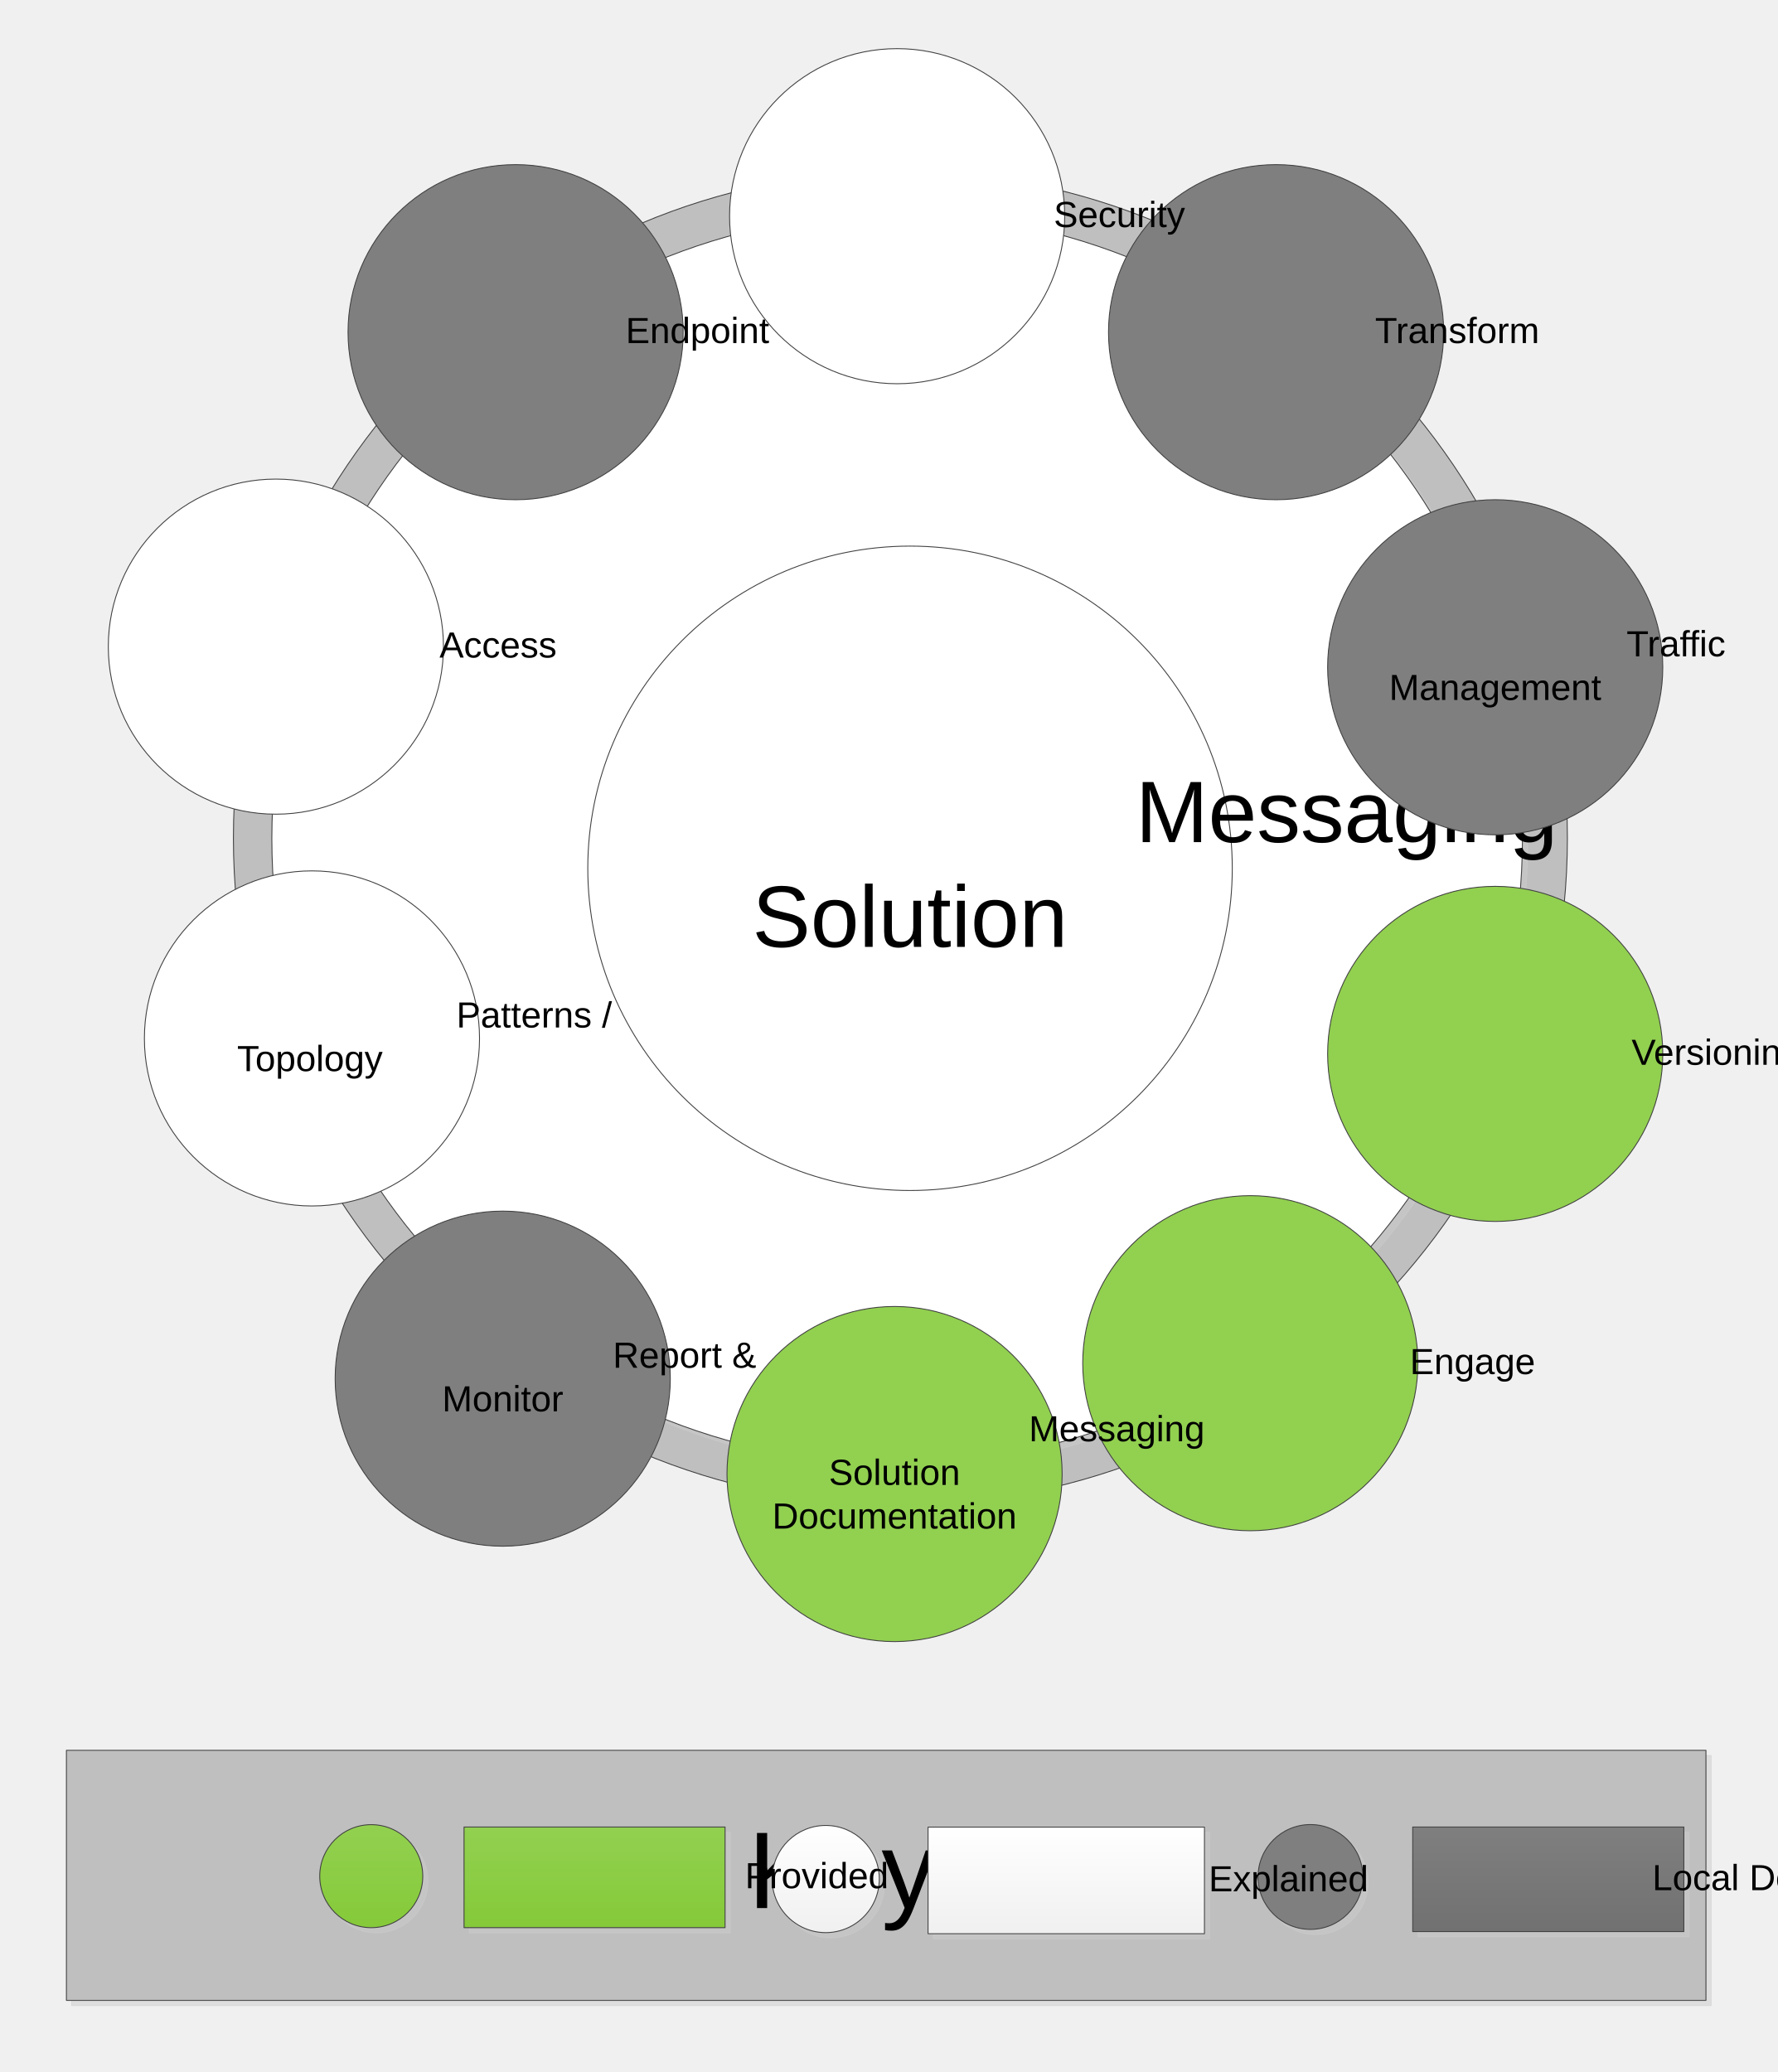
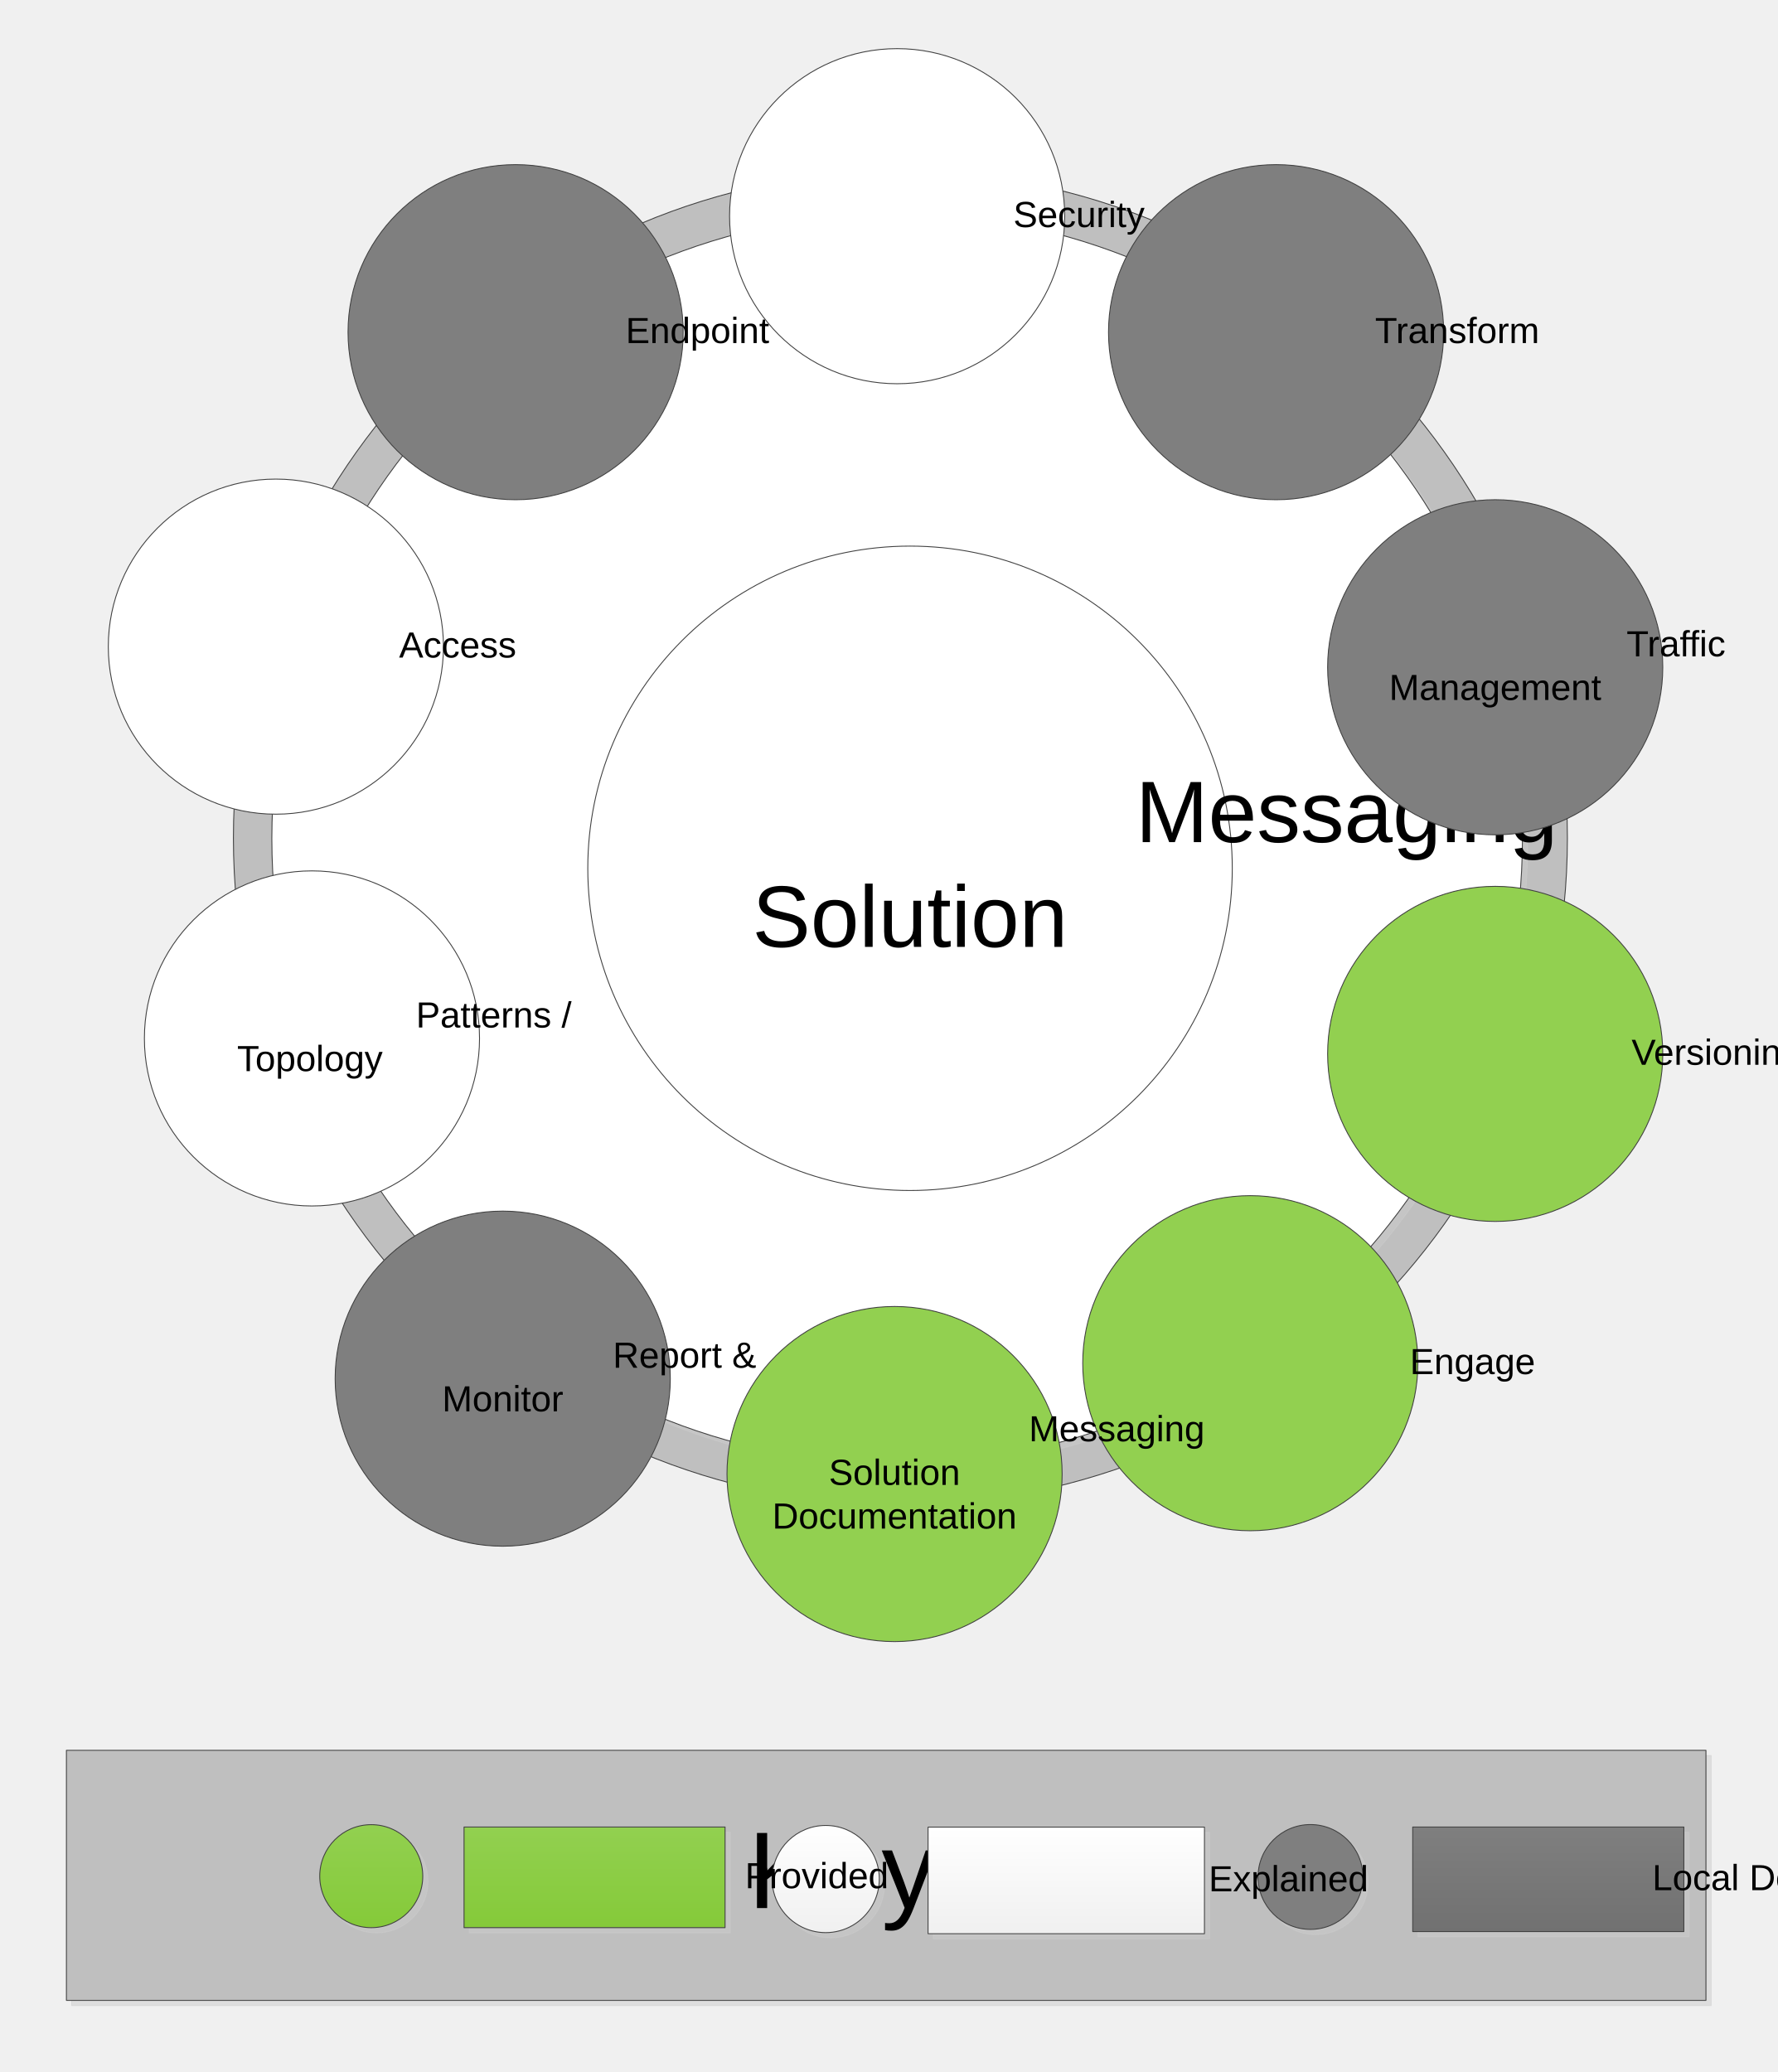
<svg xmlns="http://www.w3.org/2000/svg" xmlns:ns1="http://schemas.microsoft.com/visio/2003/SVGExtensions/" xmlns:xlink="http://www.w3.org/1999/xlink" width="6.787in" height="7.912in" viewBox="0 0 488.649 569.668" xml:space="preserve" color-interpolation-filters="sRGB" class="st14">
  <ns1:documentProperties ns1:langID="1033" ns1:metric="true" ns1:viewMarkup="false">
    <ns1:userDefs>
      <ns1:ud ns1:nameU="msvSubprocessMaster" ns1:prompt="" ns1:val="VT4(Rectangle)" />
      <ns1:ud ns1:nameU="msvNoAutoConnect" ns1:val="VT0(1):26" />
    </ns1:userDefs>
  </ns1:documentProperties>
  <style type="text/css">
	
		.st1 {fill:#bfbfbf;stroke:#404040;stroke-linecap:round;stroke-linejoin:round;stroke-width:0.25}
		.st2 {visibility:visible}
		.st3 {fill:#cdcdcd;fill-opacity:0.5;stroke:#cdcdcd;stroke-linecap:round;stroke-linejoin:round;stroke-opacity:0.5;stroke-width:0.25}
		.st4 {fill:#ffffff;stroke:#404040;stroke-linecap:round;stroke-linejoin:round;stroke-width:0.25}
		.st5 {fill:#000000;font-family:Arial;font-size:2.5em}
		.st6 {fill:url(#grad30-18);stroke:#404040;stroke-linecap:round;stroke-linejoin:round;stroke-width:0.25}
		.st7 {fill:url(#grad30-24);stroke:#404040;stroke-linecap:round;stroke-linejoin:round;stroke-width:0.25}
		.st8 {fill:#7f7f7f;stroke:#404040;stroke-linecap:round;stroke-linejoin:round;stroke-width:0.25}
		.st9 {fill:#000000;font-family:Arial;font-size:0.833em}
		.st10 {fill:url(#grad30-46);stroke:#404040;stroke-linecap:round;stroke-linejoin:round;stroke-width:0.25}
		.st11 {fill:#000000;font-family:Arial;font-size:2em}
		.st12 {font-size:1em}
		.st13 {fill:#92d050;stroke:#404040;stroke-linecap:round;stroke-linejoin:round;stroke-width:0.25}
		.st14 {fill:none;fill-rule:evenodd;font-size:12px;overflow:visible;stroke-linecap:square;stroke-miterlimit:3}
	
	</style>
  <defs id="Patterns_And_Gradients">
    <linearGradient id="grad30-18" ns1:fillPattern="30" ns1:foreground="#85ca39" ns1:background="#92d050" x1="0" y1="1" x2="0" y2="0">
      <stop offset="0" style="stop-color:#85ca39;stop-opacity:1" />
      <stop offset="1" style="stop-color:#92d050;stop-opacity:1" />
    </linearGradient>
    <linearGradient id="grad30-24" ns1:fillPattern="30" ns1:foreground="#f0f0f0" ns1:background="#ffffff" x1="0" y1="1" x2="0" y2="0">
      <stop offset="0" style="stop-color:#f0f0f0;stop-opacity:1" />
      <stop offset="1" style="stop-color:#ffffff;stop-opacity:1" />
    </linearGradient>
    <linearGradient id="grad30-46" ns1:fillPattern="30" ns1:foreground="#717171" ns1:background="#7f7f7f" x1="0" y1="1" x2="0" y2="0">
      <stop offset="0" style="stop-color:#717171;stop-opacity:1" />
      <stop offset="1" style="stop-color:#7f7f7f;stop-opacity:1" />
    </linearGradient>
  </defs>
  <g ns1:mID="0" ns1:index="1" ns1:groupContext="foregroundPage">
    <ns1:userDefs>
      <ns1:ud ns1:nameU="msvThemeColors" ns1:val="VT0(36):26" />
      <ns1:ud ns1:nameU="msvThemeEffects" ns1:val="VT0(16):26" />
      <ns1:ud ns1:nameU="msvThemeOrder" ns1:val="VT0(0):26" />
    </ns1:userDefs>
    <ns1:pageProperties ns1:drawingScale="0.0393701" ns1:pageScale="0.0393701" ns1:drawingUnits="24" ns1:shadowOffsetX="8.50394" ns1:shadowOffsetY="-8.50394" />
    <g id="group10-1" transform="translate(18.25,-19.69)" ns1:mID="10" ns1:groupContext="group">
      <ns1:userDefs>
        <ns1:ud ns1:nameU="msvThemeColors" ns1:val="VT0(36):26" />
        <ns1:ud ns1:nameU="msvThemeEffects" ns1:val="VT0(16):26" />
      </ns1:userDefs>
      <g id="shape3-2" ns1:mID="3" ns1:groupContext="shape" transform="translate(45.9068,-136.216)">
        <ns1:userDefs>
          <ns1:ud ns1:nameU="visVersion" ns1:val="VT0(14):26" />
          <ns1:ud ns1:nameU="msvThemeColors" ns1:val="VT0(36):26" />
          <ns1:ud ns1:nameU="msvThemeEffects" ns1:val="VT0(16):26" />
        </ns1:userDefs>
        <path d="M0 386.31 A183.355 183.355 0 0 1 366.71 386.31 A183.355 183.355 0 1 1 -0 386.31 Z" class="st1" />
      </g>
      <g id="shape2-4" ns1:mID="2" ns1:groupContext="shape" transform="translate(56.4692,-147.554)">
        <ns1:userDefs>
          <ns1:ud ns1:nameU="visVersion" ns1:val="VT0(14):26" />
          <ns1:ud ns1:nameU="msvThemeColors" ns1:val="VT0(36):26" />
          <ns1:ud ns1:nameU="msvThemeEffects" ns1:val="VT0(16):26" />
        </ns1:userDefs>
        <g id="shadow2-5" ns1:groupContext="shadow" ns1:shadowOffsetX="1.44" ns1:shadowOffsetY="-1.44" ns1:shadowType="1" transform="matrix(1,0,0,1,1.44,1.44)" class="st2">
          <path d="M0 397.77 A171.895 171.895 0 1 1 343.79 397.77 A171.895 171.895 0 1 1 0 397.77 Z" class="st3" />
        </g>
        <path d="M0 397.77 A171.895 171.895 0 1 1 343.79 397.77 A171.895 171.895 0 1 1 0 397.77 Z" class="st4" />
      </g>
      <g id="shape15-8" ns1:mID="15" ns1:groupContext="shape">
        <ns1:userDefs>
          <ns1:ud ns1:nameU="visVersion" ns1:val="VT0(14):26" />
          <ns1:ud ns1:nameU="msvThemeColors" ns1:val="VT0(36):26" />
          <ns1:ud ns1:nameU="msvThemeEffects" ns1:val="VT0(16):26" />
        </ns1:userDefs>
        <ns1:textBlock ns1:margins="rect(4,4,4,4)" ns1:tabSpace="42.5197" />
        <ns1:textRect cx="225.354" cy="535.29" width="450.71" height="68.758" />
        <g id="shadow15-9" ns1:groupContext="shadow" ns1:shadowOffsetX="1.44" ns1:shadowOffsetY="-1.44" ns1:shadowType="1" transform="matrix(1,0,0,1,1.44,1.44)" class="st2">
          <rect x="0" y="500.911" width="450.709" height="68.758" class="st3" />
        </g>
        <rect x="0" y="500.911" width="450.709" height="68.758" class="st1" />
        <text x="4" y="544.29" class="st5" ns1:langID="2057">
          <ns1:paragraph />
          <ns1:tabList />Key:</text>
      </g>
      <g id="shape16-13" ns1:mID="16" ns1:groupContext="shape" transform="translate(69.6386,-19.995)">
        <ns1:userDefs>
          <ns1:ud ns1:nameU="visVersion" ns1:val="VT0(14):26" />
          <ns1:ud ns1:nameU="msvThemeColors" ns1:val="VT0(36):26" />
          <ns1:ud ns1:nameU="msvThemeEffects" ns1:val="VT0(16):26" />
        </ns1:userDefs>
        <g id="shadow16-14" ns1:groupContext="shadow" ns1:shadowOffsetX="1.44" ns1:shadowOffsetY="-1.44" ns1:shadowType="1" transform="matrix(1,0,0,1,1.44,1.44)" class="st2">
          <path d="M0 555.51 A14.159 14.159 0 0 1 28.32 555.51 A14.159 14.159 0 1 1 0 555.51 Z" class="st3" />
        </g>
        <path d="M0 555.51 A14.159 14.159 0 0 1 28.32 555.51 A14.159 14.159 0 1 1 0 555.51 Z" class="st6" />
      </g>
      <g id="shape17-19" ns1:mID="17" ns1:groupContext="shape" transform="translate(194,-18.8782)">
        <ns1:userDefs>
          <ns1:ud ns1:nameU="visVersion" ns1:val="VT0(14):26" />
          <ns1:ud ns1:nameU="msvThemeColors" ns1:val="VT0(36):26" />
          <ns1:ud ns1:nameU="msvThemeEffects" ns1:val="VT0(16):26" />
        </ns1:userDefs>
        <g id="shadow17-20" ns1:groupContext="shadow" ns1:shadowOffsetX="1.44" ns1:shadowOffsetY="-1.44" ns1:shadowType="1" transform="matrix(1,0,0,1,1.44,1.44)" class="st2">
          <path d="M0 554.94 A14.732 14.732 0 0 1 29.46 554.94 A14.732 14.732 0 1 1 0 554.94 Z" class="st3" />
        </g>
        <path d="M0 554.94 A14.732 14.732 0 0 1 29.46 554.94 A14.732 14.732 0 1 1 0 554.94 Z" class="st7" />
      </g>
      <g id="shape18-25" ns1:mID="18" ns1:groupContext="shape" transform="translate(327.577,-19.5227)">
        <ns1:userDefs>
          <ns1:ud ns1:nameU="visVersion" ns1:val="VT0(14):26" />
          <ns1:ud ns1:nameU="msvThemeColors" ns1:val="VT0(36):26" />
          <ns1:ud ns1:nameU="msvThemeEffects" ns1:val="VT0(16):26" />
        </ns1:userDefs>
        <g id="shadow18-26" ns1:groupContext="shadow" ns1:shadowOffsetX="1.44" ns1:shadowOffsetY="-1.44" ns1:shadowType="1" transform="matrix(1,0,0,1,1.44,1.44)" class="st2">
          <path d="M0 555.26 A14.409 14.409 0 0 1 28.82 555.26 A14.409 14.409 0 1 1 0 555.26 Z" class="st3" />
        </g>
        <path d="M0 555.26 A14.409 14.409 0 0 1 28.82 555.26 A14.409 14.409 0 1 1 0 555.26 Z" class="st8" />
      </g>
      <g id="shape19-29" ns1:mID="19" ns1:groupContext="shape" transform="translate(109.309,-19.995)">
        <ns1:userDefs>
          <ns1:ud ns1:nameU="visVersion" ns1:val="VT0(14):26" />
          <ns1:ud ns1:nameU="msvThemeColors" ns1:val="VT0(36):26" />
          <ns1:ud ns1:nameU="msvThemeEffects" ns1:val="VT0(16):26" />
        </ns1:userDefs>
        <ns1:textBlock ns1:margins="rect(4,4,4,4)" ns1:tabSpace="42.5197" />
        <ns1:textRect cx="35.877" cy="555.83" width="71.76" height="27.676" />
        <g id="shadow19-30" ns1:groupContext="shadow" ns1:shadowOffsetX="1.44" ns1:shadowOffsetY="-1.44" ns1:shadowType="1" transform="matrix(1,0,0,1,1.44,1.44)" class="st2">
          <rect x="0" y="541.992" width="71.754" height="27.676" class="st3" />
        </g>
        <rect x="0" y="541.992" width="71.754" height="27.676" class="st6" />
        <text x="16.14" y="558.83" class="st9" ns1:langID="2057">
          <ns1:paragraph ns1:horizAlign="1" />
          <ns1:tabList />Provided</text>
      </g>
      <g id="shape20-35" ns1:mID="20" ns1:groupContext="shape" transform="translate(236.868,-18.3355)">
        <ns1:userDefs>
          <ns1:ud ns1:nameU="visVersion" ns1:val="VT0(14):26" />
          <ns1:ud ns1:nameU="msvThemeColors" ns1:val="VT0(36):26" />
          <ns1:ud ns1:nameU="msvThemeEffects" ns1:val="VT0(16):26" />
        </ns1:userDefs>
        <ns1:textBlock ns1:margins="rect(4,4,4,4)" ns1:tabSpace="42.5197" />
        <ns1:textRect cx="37.99" cy="555.015" width="75.99" height="29.307" />
        <g id="shadow20-36" ns1:groupContext="shadow" ns1:shadowOffsetX="1.44" ns1:shadowOffsetY="-1.44" ns1:shadowType="1" transform="matrix(1,0,0,1,1.44,1.44)" class="st2">
          <rect x="0" y="540.362" width="75.981" height="29.307" class="st3" />
        </g>
        <rect x="0" y="540.362" width="75.981" height="29.307" class="st7" />
        <text x="16.03" y="558.02" class="st9" ns1:langID="2057">
          <ns1:paragraph ns1:horizAlign="1" />
          <ns1:tabList />Explained</text>
      </g>
      <g id="shape21-41" ns1:mID="21" ns1:groupContext="shape" transform="translate(370.096,-18.9176)">
        <ns1:userDefs>
          <ns1:ud ns1:nameU="visVersion" ns1:val="VT0(14):26" />
          <ns1:ud ns1:nameU="msvThemeColors" ns1:val="VT0(36):26" />
          <ns1:ud ns1:nameU="msvThemeEffects" ns1:val="VT0(16):26" />
        </ns1:userDefs>
        <ns1:textBlock ns1:margins="rect(4,4,4,4)" ns1:tabSpace="42.5197" />
        <ns1:textRect cx="37.269" cy="555.293" width="74.54" height="28.751" />
        <g id="shadow21-42" ns1:groupContext="shadow" ns1:shadowOffsetX="1.44" ns1:shadowOffsetY="-1.44" ns1:shadowType="1" transform="matrix(1,0,0,1,1.44,1.44)" class="st2">
          <rect x="0" y="540.918" width="74.539" height="28.751" class="st3" />
        </g>
        <rect x="0" y="540.918" width="74.539" height="28.751" class="st10" />
        <text x="4.75" y="558.29" class="st9" ns1:langID="2057">
          <ns1:paragraph ns1:horizAlign="1" />
          <ns1:tabList />Local Decision</text>
      </g>
    </g>
    <g id="shape1-48" ns1:mID="1" ns1:groupContext="shape" transform="translate(161.575,-242.362)">
      <ns1:userDefs>
        <ns1:ud ns1:nameU="visVersion" ns1:val="VT0(14):26" />
        <ns1:ud ns1:nameU="msvThemeColors" ns1:val="VT0(36):26" />
        <ns1:ud ns1:nameU="msvThemeEffects" ns1:val="VT0(16):26" />
      </ns1:userDefs>
      <ns1:textBlock ns1:margins="rect(4,4,4,4)" ns1:tabSpace="42.5197" />
      <ns1:textRect cx="88.583" cy="481.086" width="155.02" height="132.874" />
      <path d="M0 481.09 A88.583 88.583 0 0 1 177.17 481.09 A88.583 88.583 0 1 1 0 481.09 Z" class="st4" />
      <text x="30.55" y="473.89" class="st11" ns1:langID="2057">
        <ns1:paragraph ns1:horizAlign="1" />
        <ns1:tabList />Messaging<ns1:newlineChar />
        <tspan x="45.22" dy="1.2em" class="st12">Solution</tspan>
      </text>
    </g>
    <g id="shape22-52" ns1:mID="22" ns1:groupContext="shape" transform="translate(95.6693,-432.283)">
      <ns1:userDefs>
        <ns1:ud ns1:nameU="visVersion" ns1:val="VT0(14):26" />
        <ns1:ud ns1:nameU="msvThemeColors" ns1:val="VT0(36):26" />
        <ns1:ud ns1:nameU="msvThemeEffects" ns1:val="VT0(16):26" />
      </ns1:userDefs>
      <ns1:textBlock ns1:margins="rect(4,4,4,4)" ns1:tabSpace="42.5197" />
      <ns1:textRect cx="46.063" cy="523.606" width="80.62" height="69.094" />
      <path d="M0 523.61 A46.063 46.063 0 0 1 92.13 523.61 A46.063 46.063 0 1 1 0 523.61 Z" class="st8" />
      <text x="26.32" y="526.61" class="st9" ns1:langID="2057">
        <ns1:paragraph ns1:horizAlign="1" />
        <ns1:tabList />Endpoint</text>
    </g>
    <g id="shape14-55" ns1:mID="14" ns1:groupContext="shape" transform="translate(304.724,-432.283)">
      <ns1:userDefs>
        <ns1:ud ns1:nameU="visVersion" ns1:val="VT0(14):26" />
        <ns1:ud ns1:nameU="msvThemeColors" ns1:val="VT0(36):26" />
        <ns1:ud ns1:nameU="msvThemeEffects" ns1:val="VT0(16):26" />
      </ns1:userDefs>
      <ns1:textBlock ns1:margins="rect(4,4,4,4)" ns1:tabSpace="42.5197" />
      <ns1:textRect cx="46.063" cy="523.606" width="80.62" height="69.094" />
      <path d="M0 523.61 A46.063 46.063 0 0 1 92.13 523.61 A46.063 46.063 0 1 1 0 523.61 Z" class="st8" />
      <text x="23.28" y="526.61" class="st9" ns1:langID="2057">
        <ns1:paragraph ns1:horizAlign="1" />
        <ns1:tabList />Transform</text>
    </g>
    <g id="shape5-58" ns1:mID="5" ns1:groupContext="shape" transform="translate(364.961,-340.157)">
      <ns1:userDefs>
        <ns1:ud ns1:nameU="visVersion" ns1:val="VT0(14):26" />
        <ns1:ud ns1:nameU="msvThemeColors" ns1:val="VT0(36):26" />
        <ns1:ud ns1:nameU="msvThemeEffects" ns1:val="VT0(16):26" />
      </ns1:userDefs>
      <ns1:textBlock ns1:margins="rect(4,4,4,4)" ns1:tabSpace="42.5197" />
      <ns1:textRect cx="46.063" cy="523.606" width="80.62" height="69.094" />
      <path d="M0 523.61 A46.063 46.063 0 0 1 92.13 523.61 A46.063 46.063 0 1 1 0 523.61 Z" class="st8" />
      <text x="32.17" y="520.61" class="st9" ns1:langID="2057">
        <ns1:paragraph ns1:horizAlign="1" />
        <ns1:tabList />Traffic<ns1:newlineChar />
        <tspan x="16.88" dy="1.2em" class="st12">Management</tspan>
      </text>
    </g>
    <a xlink:href="explore_messaging_versioning">
      <g id="shape6-62" ns1:mID="6" ns1:groupContext="shape" transform="translate(364.961,-233.858)">
        <ns1:userDefs>
          <ns1:ud ns1:nameU="visVersion" ns1:val="VT0(14):26" />
          <ns1:ud ns1:nameU="msvThemeColors" ns1:val="VT0(36):26" />
          <ns1:ud ns1:nameU="msvThemeEffects" ns1:val="VT0(16):26" />
        </ns1:userDefs>
        <ns1:textBlock ns1:margins="rect(4,4,4,4)" ns1:tabSpace="42.5197" />
        <ns1:textRect cx="46.063" cy="523.606" width="80.62" height="69.094" />
        <path d="M0 523.61 A46.063 46.063 0 0 1 92.13 523.61 A46.063 46.063 0 1 1 0 523.61 Z" class="st13" />
        <text x="22.44" y="526.61" class="st9" ns1:langID="2057">
          <ns1:paragraph ns1:horizAlign="1" />
          <ns1:tabList />Versioning</text>
      </g>
    </a>
    <a xlink:href="engage.html">
      <g id="shape7-65" ns1:mID="7" ns1:groupContext="shape" transform="translate(297.638,-148.819)">
        <ns1:userDefs>
          <ns1:ud ns1:nameU="visVersion" ns1:val="VT0(14):26" />
          <ns1:ud ns1:nameU="msvThemeColors" ns1:val="VT0(36):26" />
          <ns1:ud ns1:nameU="msvThemeEffects" ns1:val="VT0(16):26" />
        </ns1:userDefs>
        <ns1:textBlock ns1:margins="rect(4,4,4,4)" ns1:tabSpace="42.5197" />
        <ns1:textRect cx="46.063" cy="523.606" width="80.62" height="69.094" />
        <path d="M0 523.61 A46.063 46.063 0 0 1 92.13 523.61 A46.063 46.063 0 1 1 0 523.61 Z" class="st13" />
        <text x="28.82" y="526.61" class="st9" ns1:langID="2057">
          <ns1:paragraph ns1:horizAlign="1" />
          <ns1:tabList />Engage</text>
      </g>
    </a>
    <a xlink:href="explore.html">
      <g id="shape8-68" ns1:mID="8" ns1:groupContext="shape" transform="translate(199.843,-118.346)">
        <ns1:userDefs>
          <ns1:ud ns1:nameU="visVersion" ns1:val="VT0(14):26" />
          <ns1:ud ns1:nameU="msvThemeColors" ns1:val="VT0(36):26" />
          <ns1:ud ns1:nameU="msvThemeEffects" ns1:val="VT0(16):26" />
        </ns1:userDefs>
        <ns1:textBlock ns1:margins="rect(4,4,4,4)" ns1:tabSpace="42.5197" />
        <ns1:textRect cx="46.063" cy="523.606" width="80.62" height="69.094" />
        <path d="M0 523.61 A46.063 46.063 0 0 1 92.13 523.61 A46.063 46.063 0 1 1 0 523.61 Z" class="st13" />
        <text x="21.88" y="514.61" class="st9" ns1:langID="2057">
          <ns1:paragraph ns1:horizAlign="1" />
          <ns1:tabList />Messaging<ns1:newlineChar />
          <tspan x="27.99" dy="1.2em" class="st12">Solution<ns1:newlineChar />
          </tspan>
          <tspan x="12.43" dy="1.2em" class="st12">Documentation</tspan>
        </text>
      </g>
    </a>
    <g id="shape9-73" ns1:mID="9" ns1:groupContext="shape" transform="translate(92.126,-144.567)">
      <ns1:userDefs>
        <ns1:ud ns1:nameU="visVersion" ns1:val="VT0(14):26" />
        <ns1:ud ns1:nameU="msvThemeColors" ns1:val="VT0(36):26" />
        <ns1:ud ns1:nameU="msvThemeEffects" ns1:val="VT0(16):26" />
      </ns1:userDefs>
      <ns1:textBlock ns1:margins="rect(4,4,4,4)" ns1:tabSpace="42.5197" />
      <ns1:textRect cx="46.063" cy="523.606" width="80.62" height="69.094" />
      <path d="M0 523.61 A46.063 46.063 0 0 1 92.13 523.61 A46.063 46.063 0 1 1 0 523.61 Z" class="st8" />
      <text x="26.33" y="520.61" class="st9" ns1:langID="2057">
        <ns1:paragraph ns1:horizAlign="1" />
        <ns1:tabList />Report &amp; <tspan x="29.39" dy="1.2em" class="st12">Monitor</tspan>
      </text>
    </g>
-     <a xlink:href="design_patterns">
-       <g id="shape11-77" ns1:mID="11" ns1:groupContext="shape" transform="translate(39.685,-238.11)">
-         <ns1:userDefs>
-           <ns1:ud ns1:nameU="visVersion" ns1:val="VT0(14):26" />
-           <ns1:ud ns1:nameU="msvThemeColors" ns1:val="VT0(36):26" />
-           <ns1:ud ns1:nameU="msvThemeEffects" ns1:val="VT0(16):26" />
-         </ns1:userDefs>
-         <ns1:textBlock ns1:margins="rect(4,4,4,4)" ns1:tabSpace="42.5197" />
-         <ns1:textRect cx="46.063" cy="523.606" width="80.62" height="69.094" />
-         <path d="M0 523.61 A46.063 46.063 0 0 1 92.13 523.61 A46.063 46.063 0 1 1 0 523.61 Z" class="st4" />
-         <text x="24.66" y="520.61" class="st9" ns1:langID="2057">
-           <ns1:paragraph ns1:horizAlign="1" />
-           <ns1:tabList />Patterns / <tspan x="25.49" dy="1.2em" class="st12">Topology</tspan>
-         </text>
-       </g>
-     </a>
-     <a xlink:href="design_access.html">
-       <g id="shape12-81" ns1:mID="12" ns1:groupContext="shape" transform="translate(29.7638,-345.827)">
-         <ns1:userDefs>
-           <ns1:ud ns1:nameU="visVersion" ns1:val="VT0(14):26" />
-           <ns1:ud ns1:nameU="msvThemeColors" ns1:val="VT0(36):26" />
-           <ns1:ud ns1:nameU="msvThemeEffects" ns1:val="VT0(16):26" />
-         </ns1:userDefs>
-         <ns1:textBlock ns1:margins="rect(4,4,4,4)" ns1:tabSpace="42.5197" />
-         <ns1:textRect cx="46.063" cy="523.606" width="80.62" height="69.094" />
-         <path d="M0 523.61 A46.063 46.063 0 0 1 92.13 523.61 A46.063 46.063 0 1 1 0 523.61 Z" class="st4" />
-         <text x="29.95" y="526.61" class="st9" ns1:langID="2057">
-           <ns1:paragraph ns1:horizAlign="1" />
-           <ns1:tabList />Access</text>
-       </g>
-     </a>
-     <a xlink:href="design_security.html" xlink:title="Security">
-       <g id="shape4-84" ns1:mID="4" ns1:groupContext="shape" transform="translate(200.551,-464.173)">
-         <ns1:userDefs>
-           <ns1:ud ns1:nameU="visVersion" ns1:val="VT0(14):26" />
-           <ns1:ud ns1:nameU="msvThemeColors" ns1:val="VT0(36):26" />
-           <ns1:ud ns1:nameU="msvThemeEffects" ns1:val="VT0(16):26" />
-         </ns1:userDefs>
-         <ns1:textBlock ns1:margins="rect(4,4,4,4)" ns1:tabSpace="42.5197" />
-         <ns1:textRect cx="46.063" cy="523.606" width="80.62" height="69.094" />
-         <path d="M0 523.61 A46.063 46.063 0 0 1 92.13 523.61 A46.063 46.063 0 1 1 0 523.61 Z" class="st4" />
-         <text x="28" y="526.61" class="st9" ns1:langID="2057">
-           <ns1:paragraph ns1:horizAlign="1" />
-           <ns1:tabList />Security</text>
-       </g>
-     </a>
+     <g id="shape11-77" ns1:mID="11" ns1:groupContext="shape" transform="translate(39.685,-238.11)">
+       <ns1:userDefs>
+         <ns1:ud ns1:nameU="visVersion" ns1:val="VT0(14):26" />
+         <ns1:ud ns1:nameU="msvThemeColors" ns1:val="VT0(36):26" />
+         <ns1:ud ns1:nameU="msvThemeEffects" ns1:val="VT0(16):26" />
+       </ns1:userDefs>
+       <ns1:textBlock ns1:margins="rect(4,4,4,4)" ns1:tabSpace="42.5197" />
+       <ns1:textRect cx="46.063" cy="523.606" width="80.62" height="69.094" />
+       <path d="M0 523.61 A46.063 46.063 0 0 1 92.13 523.61 A46.063 46.063 0 1 1 0 523.61 Z" class="st4" />
+       <text x="24.66" y="520.61" class="st9" ns1:langID="2057">
+         <ns1:paragraph ns1:horizAlign="1" />
+         <ns1:tabList />Patterns / <tspan x="25.49" dy="1.2em" class="st12">Topology</tspan>
+       </text>
+     </g>
+     <g id="shape12-81" ns1:mID="12" ns1:groupContext="shape" transform="translate(29.7638,-345.827)">
+       <ns1:userDefs>
+         <ns1:ud ns1:nameU="visVersion" ns1:val="VT0(14):26" />
+         <ns1:ud ns1:nameU="msvThemeColors" ns1:val="VT0(36):26" />
+         <ns1:ud ns1:nameU="msvThemeEffects" ns1:val="VT0(16):26" />
+       </ns1:userDefs>
+       <ns1:textBlock ns1:margins="rect(4,4,4,4)" ns1:tabSpace="42.5197" />
+       <ns1:textRect cx="46.063" cy="523.606" width="80.62" height="69.094" />
+       <path d="M0 523.61 A46.063 46.063 0 0 1 92.13 523.61 A46.063 46.063 0 1 1 0 523.61 Z" class="st4" />
+       <text x="29.95" y="526.61" class="st9" ns1:langID="2057">
+         <ns1:paragraph ns1:horizAlign="1" />
+         <ns1:tabList />Access</text>
+     </g>
+     <g id="shape4-84" ns1:mID="4" ns1:groupContext="shape" transform="translate(200.551,-464.173)">
+       <ns1:userDefs>
+         <ns1:ud ns1:nameU="visVersion" ns1:val="VT0(14):26" />
+         <ns1:ud ns1:nameU="msvThemeColors" ns1:val="VT0(36):26" />
+         <ns1:ud ns1:nameU="msvThemeEffects" ns1:val="VT0(16):26" />
+       </ns1:userDefs>
+       <ns1:textBlock ns1:margins="rect(4,4,4,4)" ns1:tabSpace="42.5197" />
+       <ns1:textRect cx="46.063" cy="523.606" width="80.62" height="69.094" />
+       <path d="M0 523.61 A46.063 46.063 0 0 1 92.13 523.61 A46.063 46.063 0 1 1 0 523.61 Z" class="st4" />
+       <text x="28" y="526.61" class="st9" ns1:langID="2057">
+         <ns1:paragraph ns1:horizAlign="1" />
+         <ns1:tabList />Security</text>
+     </g>
  </g>
</svg>
